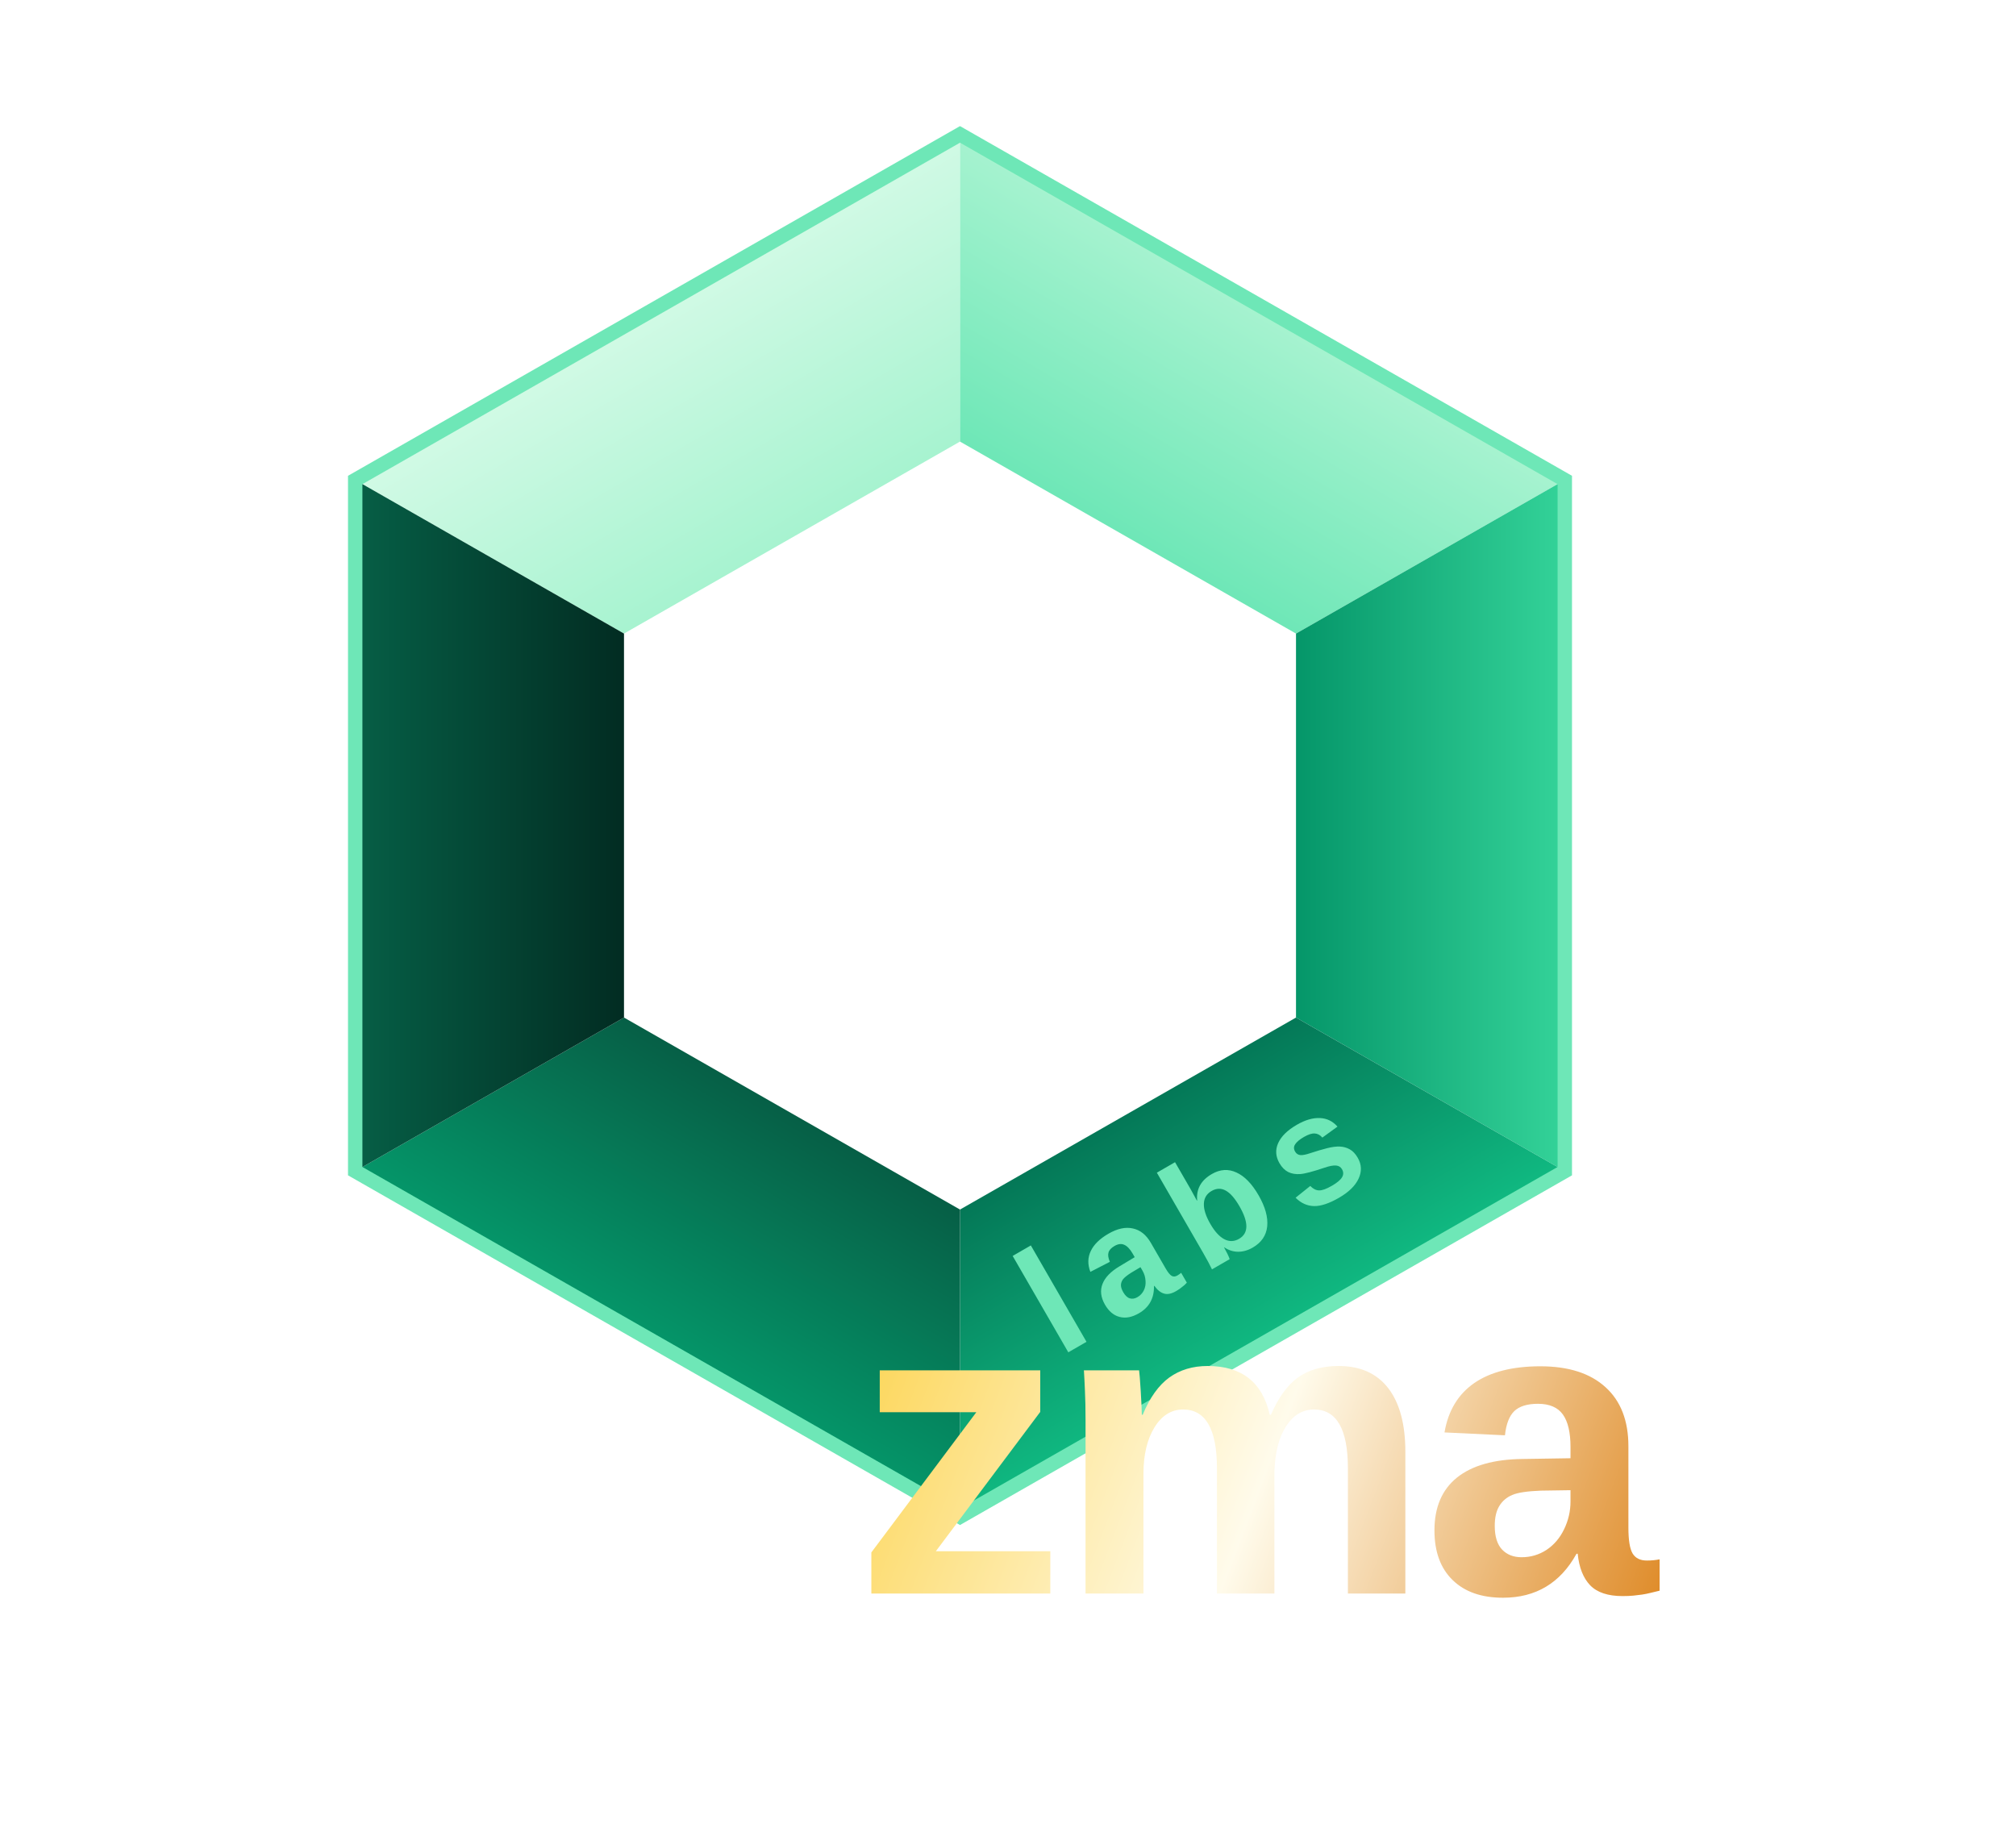
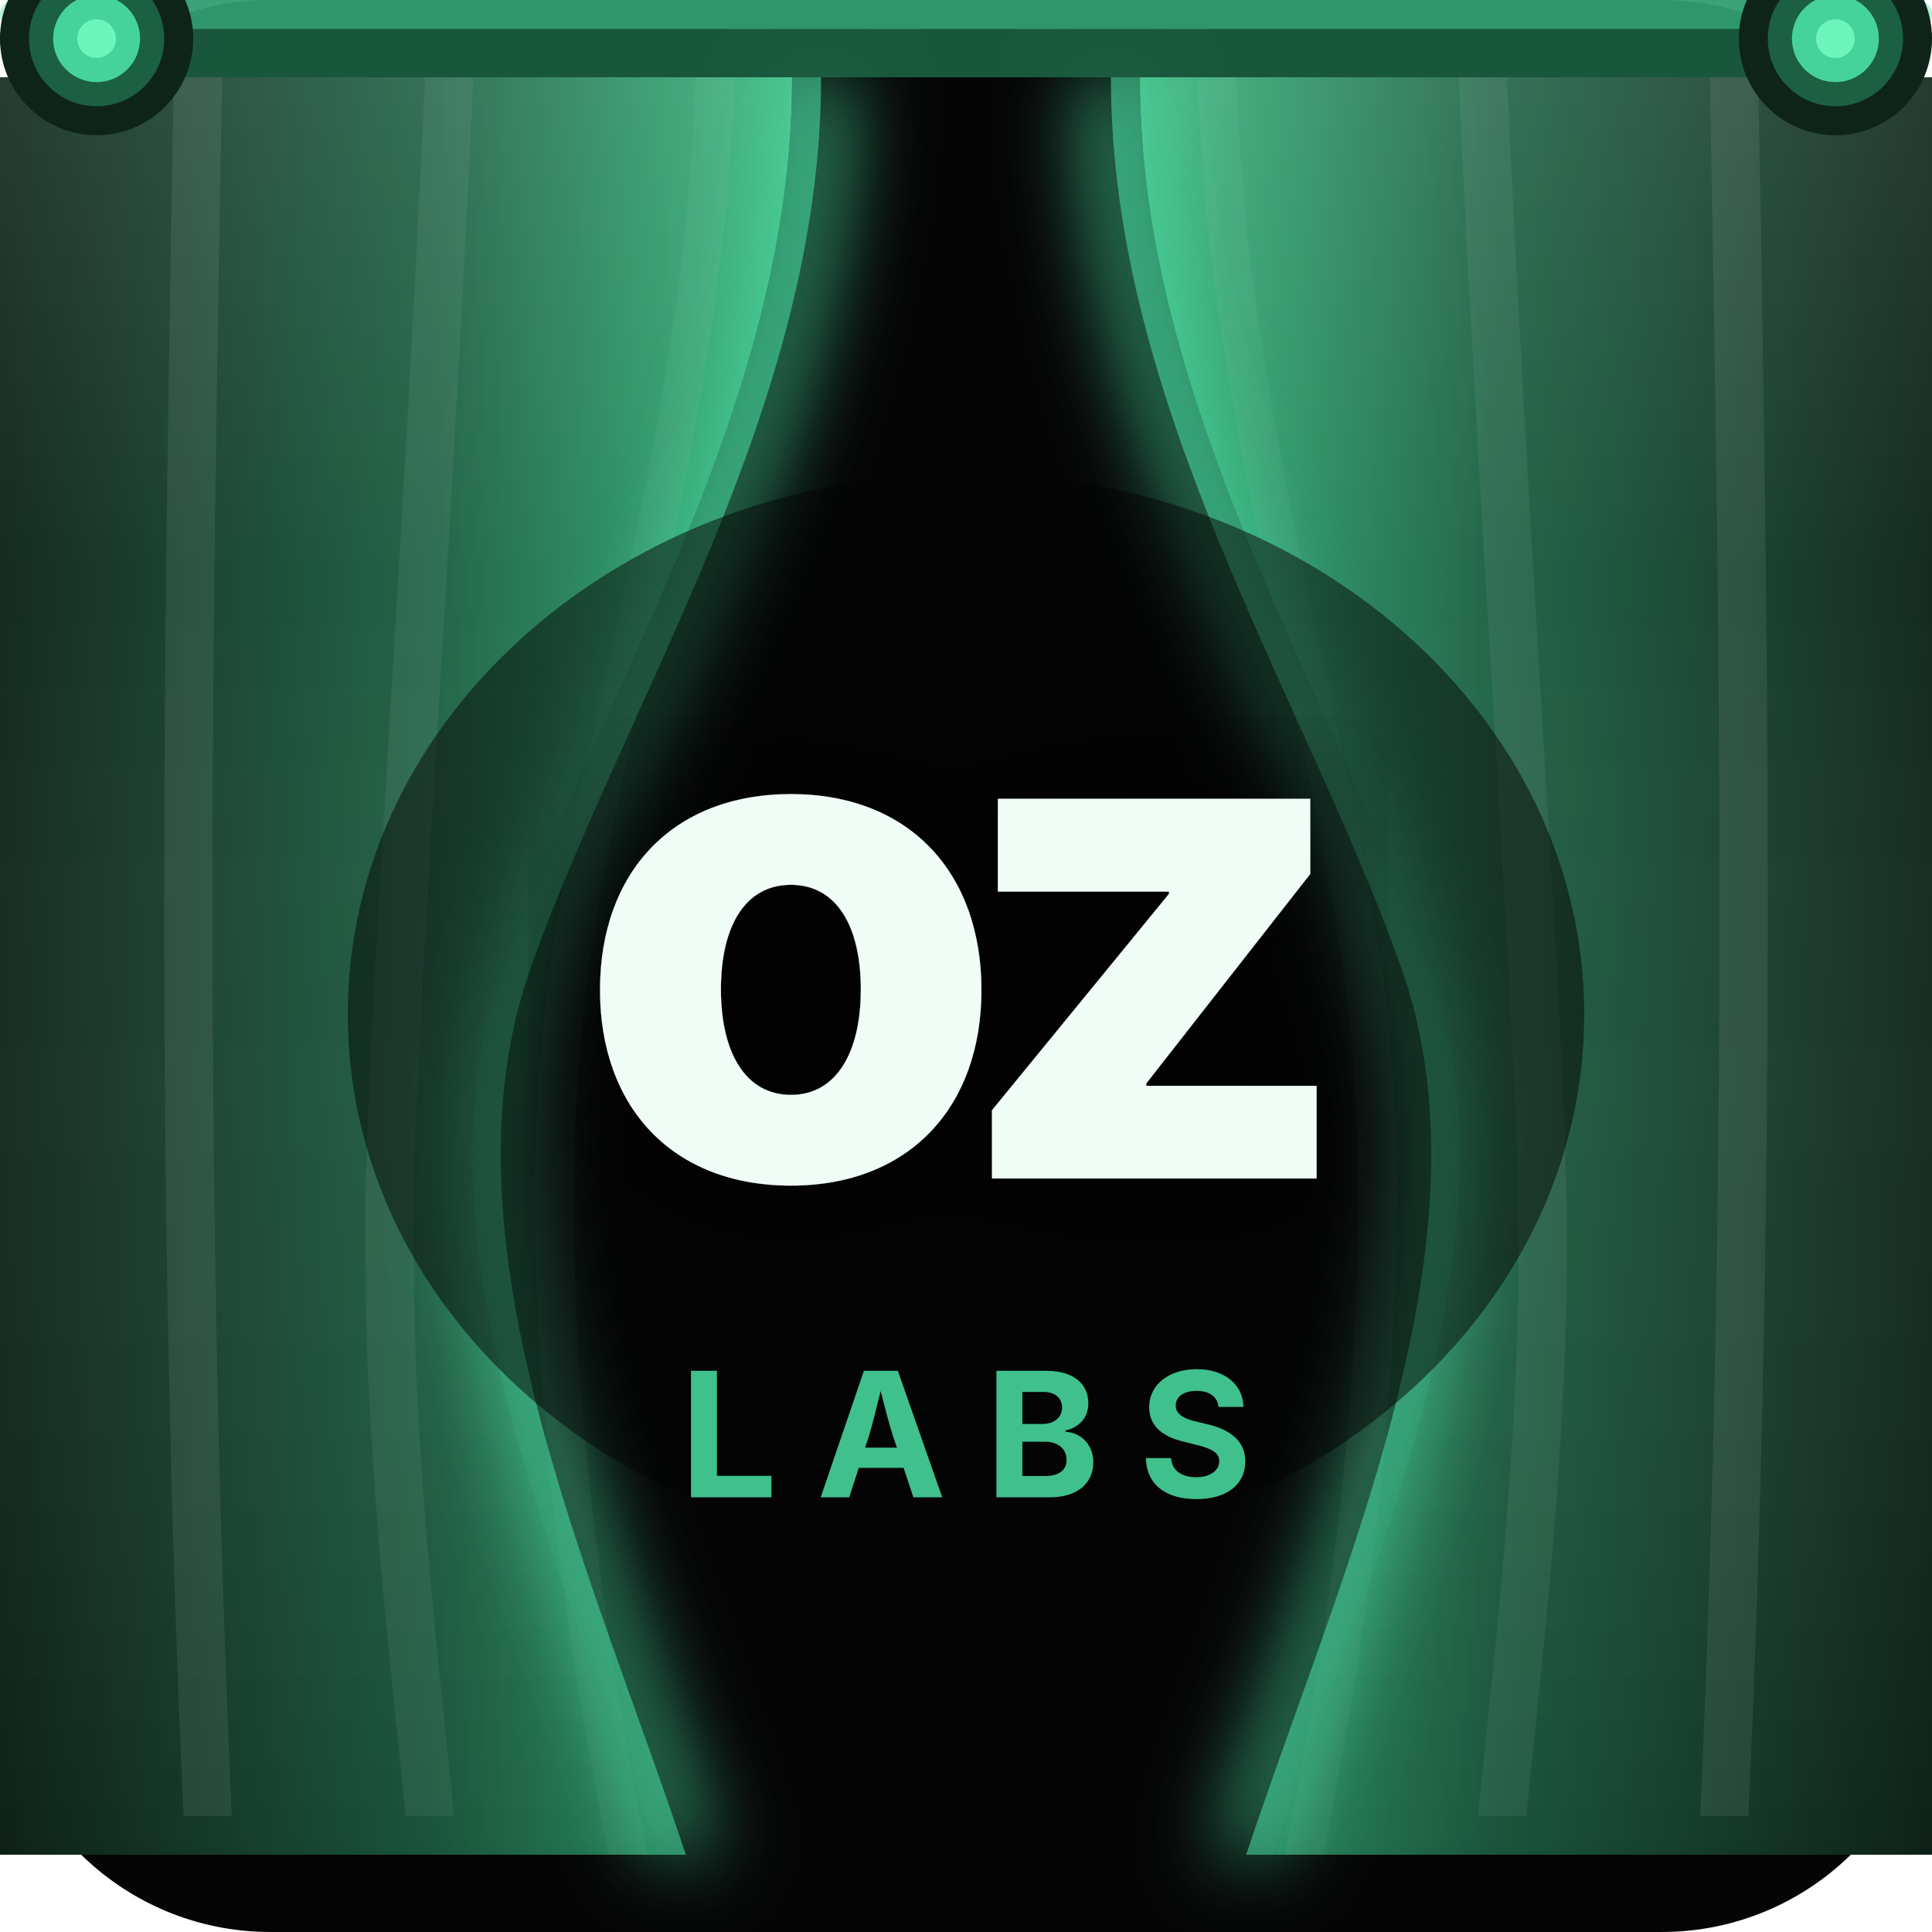
- <svg xmlns="http://www.w3.org/2000/svg" width="210" height="190" viewBox="0 0 210 190" fill="none">
+ <svg xmlns="http://www.w3.org/2000/svg" viewBox="0 0 200 200" width="200" height="200">
  <defs>
-     <linearGradient id="f1" gradientUnits="userSpaceOnUse" x1="68.5" y1="32" x2="82.5" y2="56">
-       <stop offset="0%" stop-color="#d1fae5" />
-       <stop offset="100%" stop-color="#a7f3d0" />
+     <linearGradient id="lgL" x1="0" y1="0" x2="82" y2="0" gradientUnits="userSpaceOnUse">
+       <stop offset="0%" stop-color="#0e2419" />
+       <stop offset="55%" stop-color="#1c6043" />
+       <stop offset="100%" stop-color="#35b87e" />
    </linearGradient>
-     <linearGradient id="f2" gradientUnits="userSpaceOnUse" x1="131.5" y1="32" x2="117.5" y2="56">
-       <stop offset="0%" stop-color="#a7f3d0" />
-       <stop offset="100%" stop-color="#6ee7b7" />
+     <linearGradient id="lgR" x1="118" y1="0" x2="200" y2="0" gradientUnits="userSpaceOnUse">
+       <stop offset="0%" stop-color="#35b87e" />
+       <stop offset="45%" stop-color="#1c6043" />
+       <stop offset="100%" stop-color="#0e2419" />
    </linearGradient>
-     <linearGradient id="f3" gradientUnits="userSpaceOnUse" x1="163" y1="86" x2="135" y2="86">
-       <stop offset="0%" stop-color="#34d399" />
-       <stop offset="100%" stop-color="#059669" />
+     <linearGradient id="shine" x1="0" y1="0" x2="0" y2="200" gradientUnits="userSpaceOnUse">
+       <stop offset="0%" stop-color="rgba(255,255,255,0.12)" />
+       <stop offset="30%" stop-color="rgba(255,255,255,0.03)" />
+       <stop offset="100%" stop-color="rgba(0,0,0,0.16)" />
    </linearGradient>
-     <linearGradient id="f4" gradientUnits="userSpaceOnUse" x1="131.5" y1="140" x2="117.5" y2="116">
-       <stop offset="0%" stop-color="#10b981" />
-       <stop offset="100%" stop-color="#047857" />
-     </linearGradient>
-     <linearGradient id="f5" gradientUnits="userSpaceOnUse" x1="68.5" y1="140" x2="82.5" y2="116">
-       <stop offset="0%" stop-color="#059669" />
-       <stop offset="100%" stop-color="#065f46" />
-     </linearGradient>
-     <linearGradient id="f6" gradientUnits="userSpaceOnUse" x1="37" y1="86" x2="65" y2="86">
-       <stop offset="0%" stop-color="#065f46" />
-       <stop offset="100%" stop-color="#022c22" />
-     </linearGradient>
-     <linearGradient id="gzma" gradientUnits="userSpaceOnUse" x1="89" y1="133" x2="181" y2="168">
-       <stop offset="0%" stop-color="#fcd34d" />
-       <stop offset="48%" stop-color="#fffbeb" />
-       <stop offset="100%" stop-color="#d97706" />
-     </linearGradient>
+     <filter id="edgeGlow" x="-200%" y="-5%" width="500%" height="110%">
+       <feGaussianBlur in="SourceGraphic" stdDeviation="4" />
+     </filter>
+     <filter id="textShadow" x="-10%" y="-20%" width="120%" height="140%">
+       <feDropShadow dx="0" dy="0" stdDeviation="7" flood-color="#000" flood-opacity="0.8" />
+     </filter>
  </defs>
-   <polygon points="37,50  100,14  100,46  65,66" fill="url(#f1)" />
-   <polygon points="100,14 163,50  135,66  100,46" fill="url(#f2)" />
-   <polygon points="163,50 163,122 135,106 135,66" fill="url(#f3)" />
-   <polygon points="163,122 100,158 100,126 135,106" fill="url(#f4)" />
-   <polygon points="100,158 37,122  65,106  100,126" fill="url(#f5)" />
-   <polygon points="37,122  37,50   65,66   65,106" fill="url(#f6)" />
-   <polygon points="100,14 163,50 163,122 100,158 37,122 37,50" stroke="#6ee7b7" stroke-width="1.5" fill="none" />
-   <text x="89" y="166" text-anchor="start" fill="url(#gzma)" font-family="'Arial Black','Arial',sans-serif" font-size="44" font-weight="900" letter-spacing="-1">zma</text>
-   <text x="124.5" y="128" text-anchor="middle" dominant-baseline="middle" transform="rotate(-30,124.5,128)" fill="#6ee7b7" font-family="'Arial',sans-serif" font-size="16" font-weight="700" letter-spacing="2">labs</text>
+   <rect width="200" height="200" fill="#050505" rx="28" />
+   <path d="M 0,8 L 82,8            C 82,42 62,72 52,100            C 42,128 58,162 68,192            L 0,192 Z" fill="url(#lgL)" />
+   <path d="M 0,8 L 82,8            C 82,42 62,72 52,100            C 42,128 58,162 68,192            L 0,192 Z" fill="url(#shine)" />
+   <path d="M 18,8 C 17,62 16,122 19,188 L 24,188 C 21,122 22,62 23,8 Z" fill="rgba(255,255,255,0.08)" />
+   <path d="M 44,8 C 42,52 39,92 38,118 C 37,144 40,168 42,188 L 47,188 C 45,168 42,144 43,118 C 44,92 47,52 49,8 Z" fill="rgba(255,255,255,0.06)" />
+   <path d="M 72,8            C 71,42 61,72 57,100            C 53,128 57,162 63,192            L 67,192            C 61,162 57,128 61,100            C 65,72 75,42 76,8 Z" fill="rgba(255,255,255,0.04)" />
+   <path d="M 82,8            C 82,42 62,72 52,100            C 42,128 58,162 68,192            L 74,192            C 64,162 48,128 58,100            C 68,72 88,42 88,8 Z" fill="#4ae0a4" filter="url(#edgeGlow)" opacity="0.7" />
+   <path d="M 82,8            C 82,42 62,72 52,100            C 42,128 58,162 68,192            L 71,192            C 61,162 45,128 55,100            C 65,72 85,42 85,8 Z" fill="#4ae0a4" opacity="0.55" />
+   <path d="M 200,8 L 118,8            C 118,42 138,72 148,100            C 158,128 142,162 132,192            L 200,192 Z" fill="url(#lgR)" />
+   <path d="M 200,8 L 118,8            C 118,42 138,72 148,100            C 158,128 142,162 132,192            L 200,192 Z" fill="url(#shine)" />
+   <path d="M 182,8 C 183,62 184,122 181,188 L 176,188 C 179,122 178,62 177,8 Z" fill="rgba(255,255,255,0.08)" />
+   <path d="M 156,8 C 158,52 161,92 162,118 C 163,144 160,168 158,188 L 153,188 C 155,168 158,144 157,118 C 156,92 153,52 151,8 Z" fill="rgba(255,255,255,0.06)" />
+   <path d="M 128,8            C 129,42 139,72 143,100            C 147,128 143,162 137,192            L 133,192            C 139,162 143,128 139,100            C 135,72 125,42 124,8 Z" fill="rgba(255,255,255,0.04)" />
+   <path d="M 118,8            C 118,42 138,72 148,100            C 158,128 142,162 132,192            L 126,192            C 136,162 152,128 142,100            C 132,72 112,42 112,8 Z" fill="#4ae0a4" filter="url(#edgeGlow)" opacity="0.7" />
+   <path d="M 118,8            C 118,42 138,72 148,100            C 158,128 142,162 132,192            L 129,192            C 139,162 155,128 145,100            C 135,72 115,42 115,8 Z" fill="#4ae0a4" opacity="0.55" />
+   <rect x="0" y="0" width="200" height="8" rx="4" fill="#1c6043" opacity="0.9" />
+   <rect x="0" y="0" width="200" height="3" rx="1.5" fill="#4ae0a4" opacity="0.45" />
+   <circle cx="10" cy="4" r="10" fill="#0e2419" />
+   <circle cx="10" cy="4" r="7" fill="#1c6043" />
+   <circle cx="10" cy="4" r="4.5" fill="#4ae0a4" opacity="0.9" />
+   <circle cx="10" cy="4" r="2" fill="#6ef5bc" />
+   <circle cx="190" cy="4" r="10" fill="#0e2419" />
+   <circle cx="190" cy="4" r="7" fill="#1c6043" />
+   <circle cx="190" cy="4" r="4.5" fill="#4ae0a4" opacity="0.9" />
+   <circle cx="190" cy="4" r="2" fill="#6ef5bc" />
+   <ellipse cx="100" cy="105" rx="64" ry="56" fill="rgba(5,5,5,0.5)" />
+   <text x="100" y="122" text-anchor="middle" font-family="Inter, -apple-system, BlinkMacSystemFont, 'Segoe UI', system-ui, sans-serif" font-weight="800" font-size="72" letter-spacing="-4" filter="url(#textShadow)" fill="#f0fdf6">oz</text>
+   <text x="100" y="155" text-anchor="middle" font-family="Inter, -apple-system, BlinkMacSystemFont, 'Segoe UI', system-ui, sans-serif" font-weight="700" font-size="18" letter-spacing="4" fill="#4ae0a4" opacity="0.85">LABS</text>
</svg>
